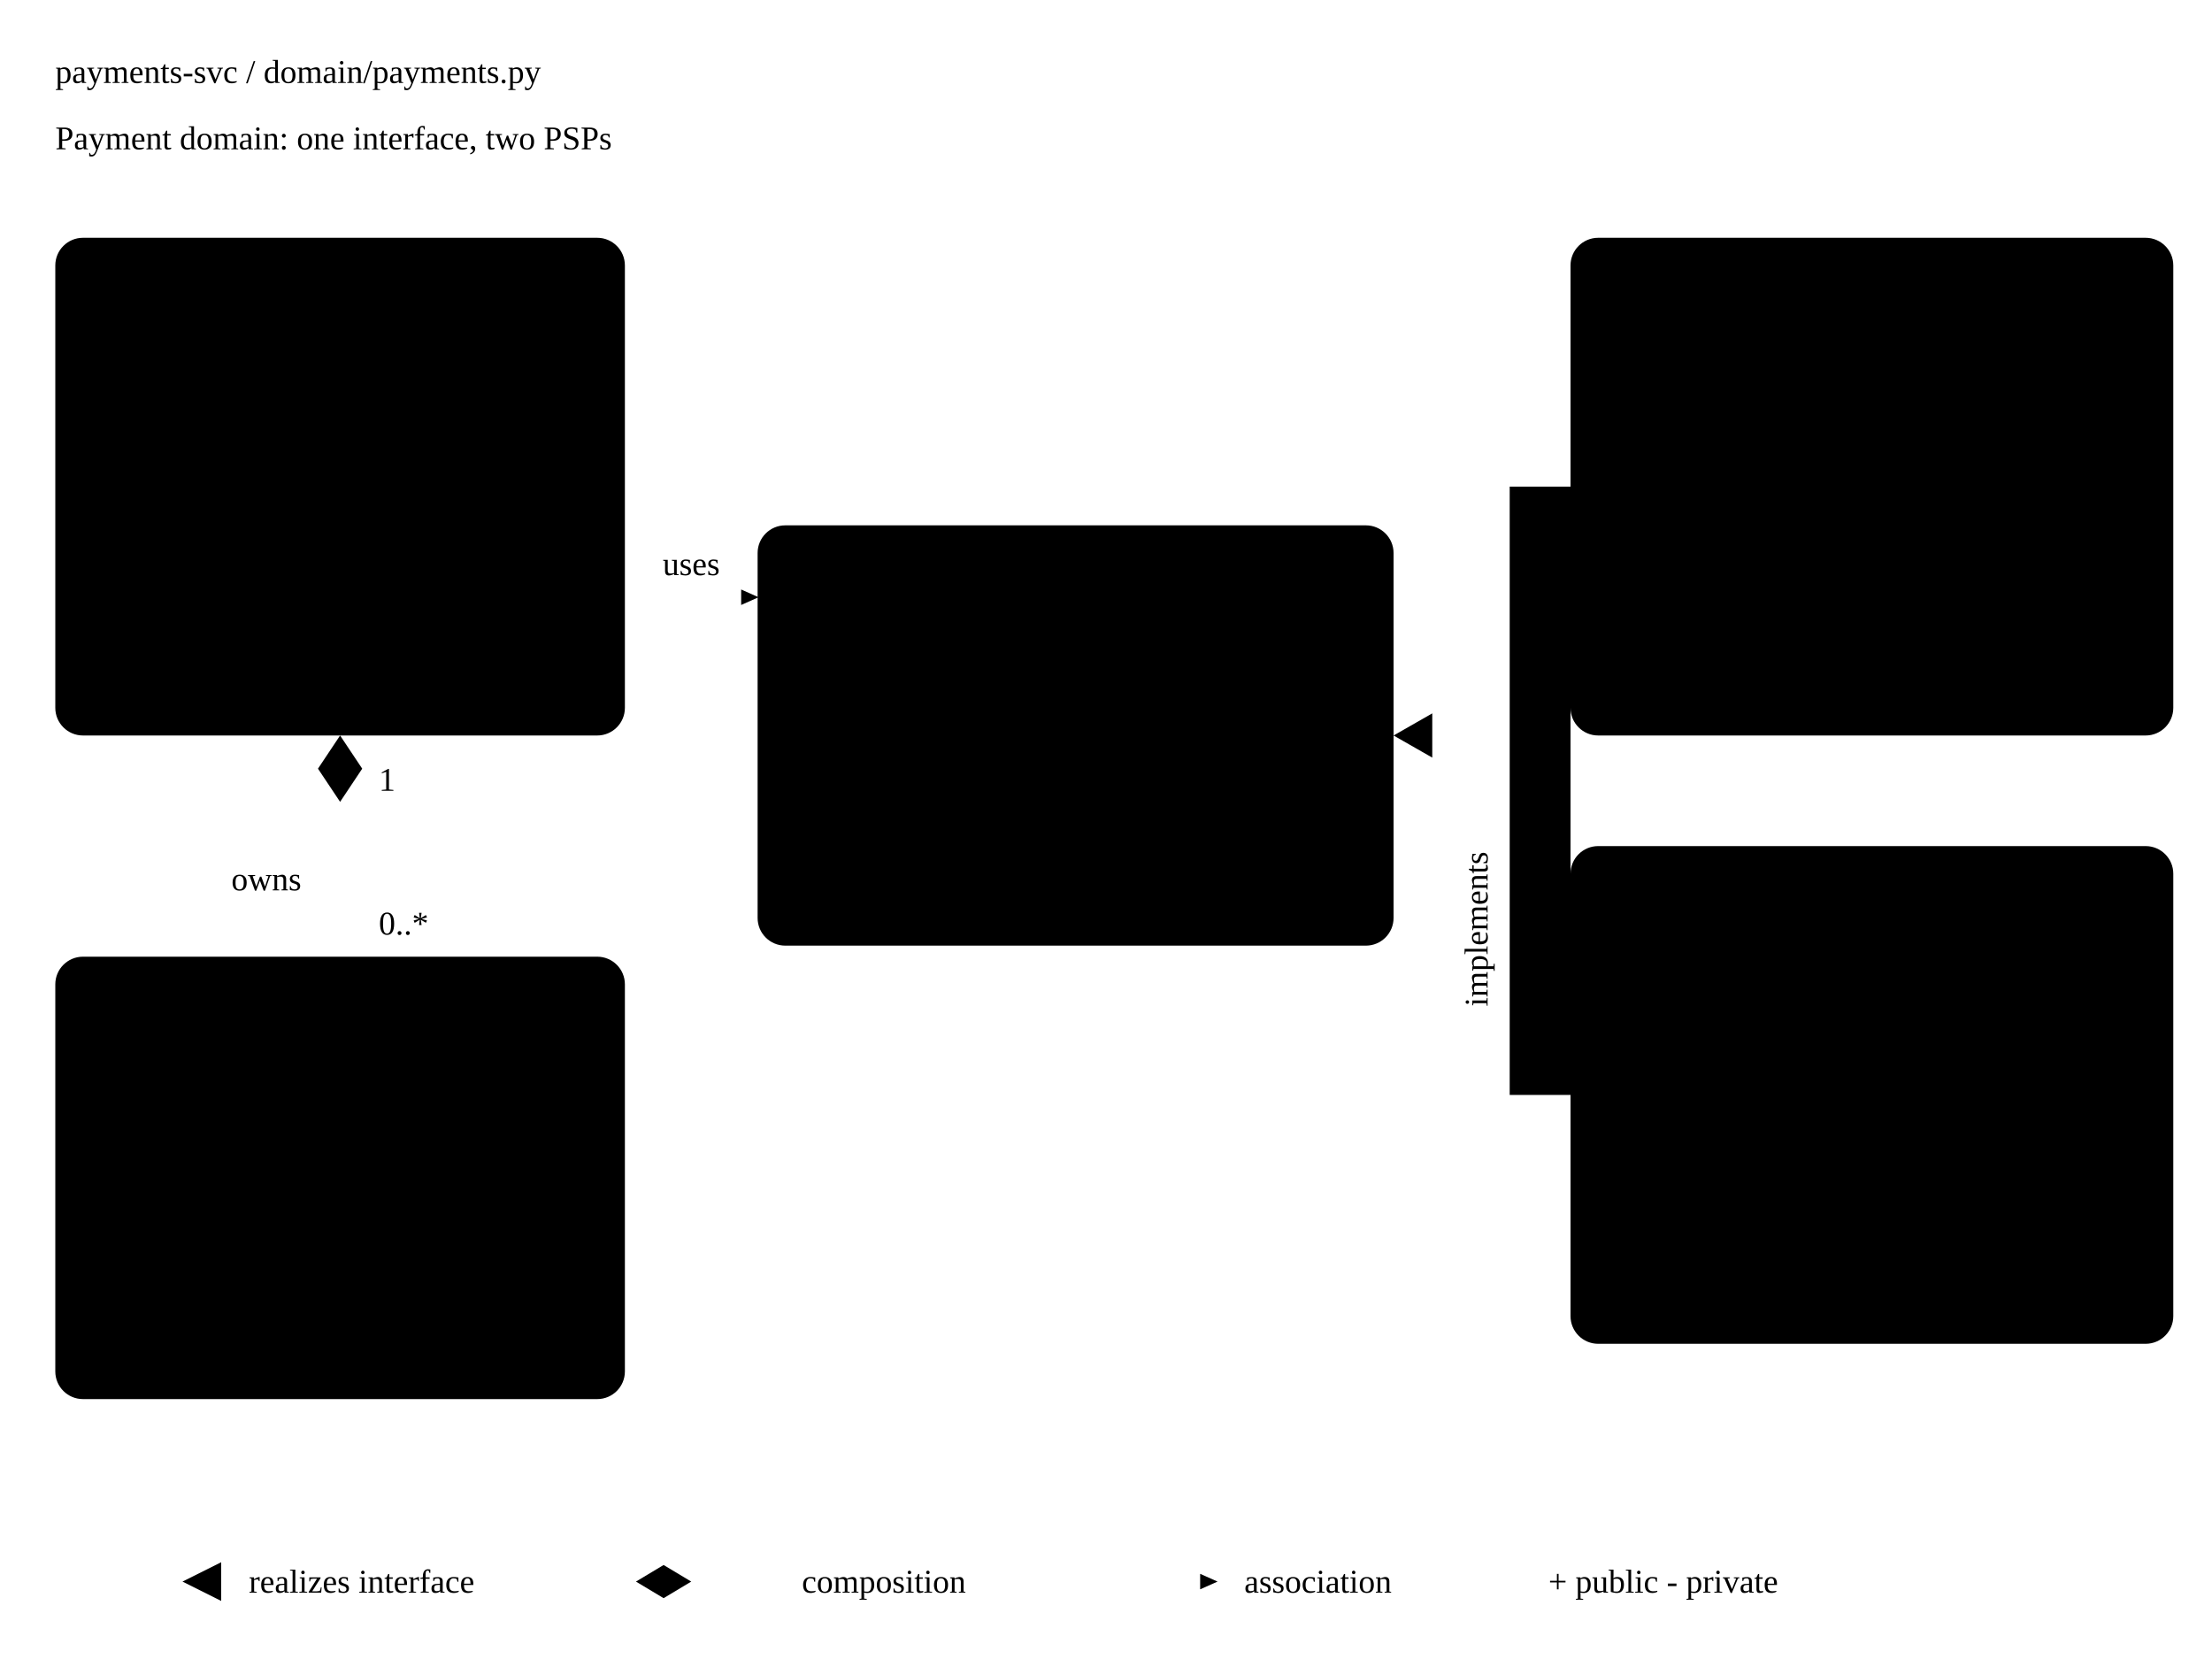
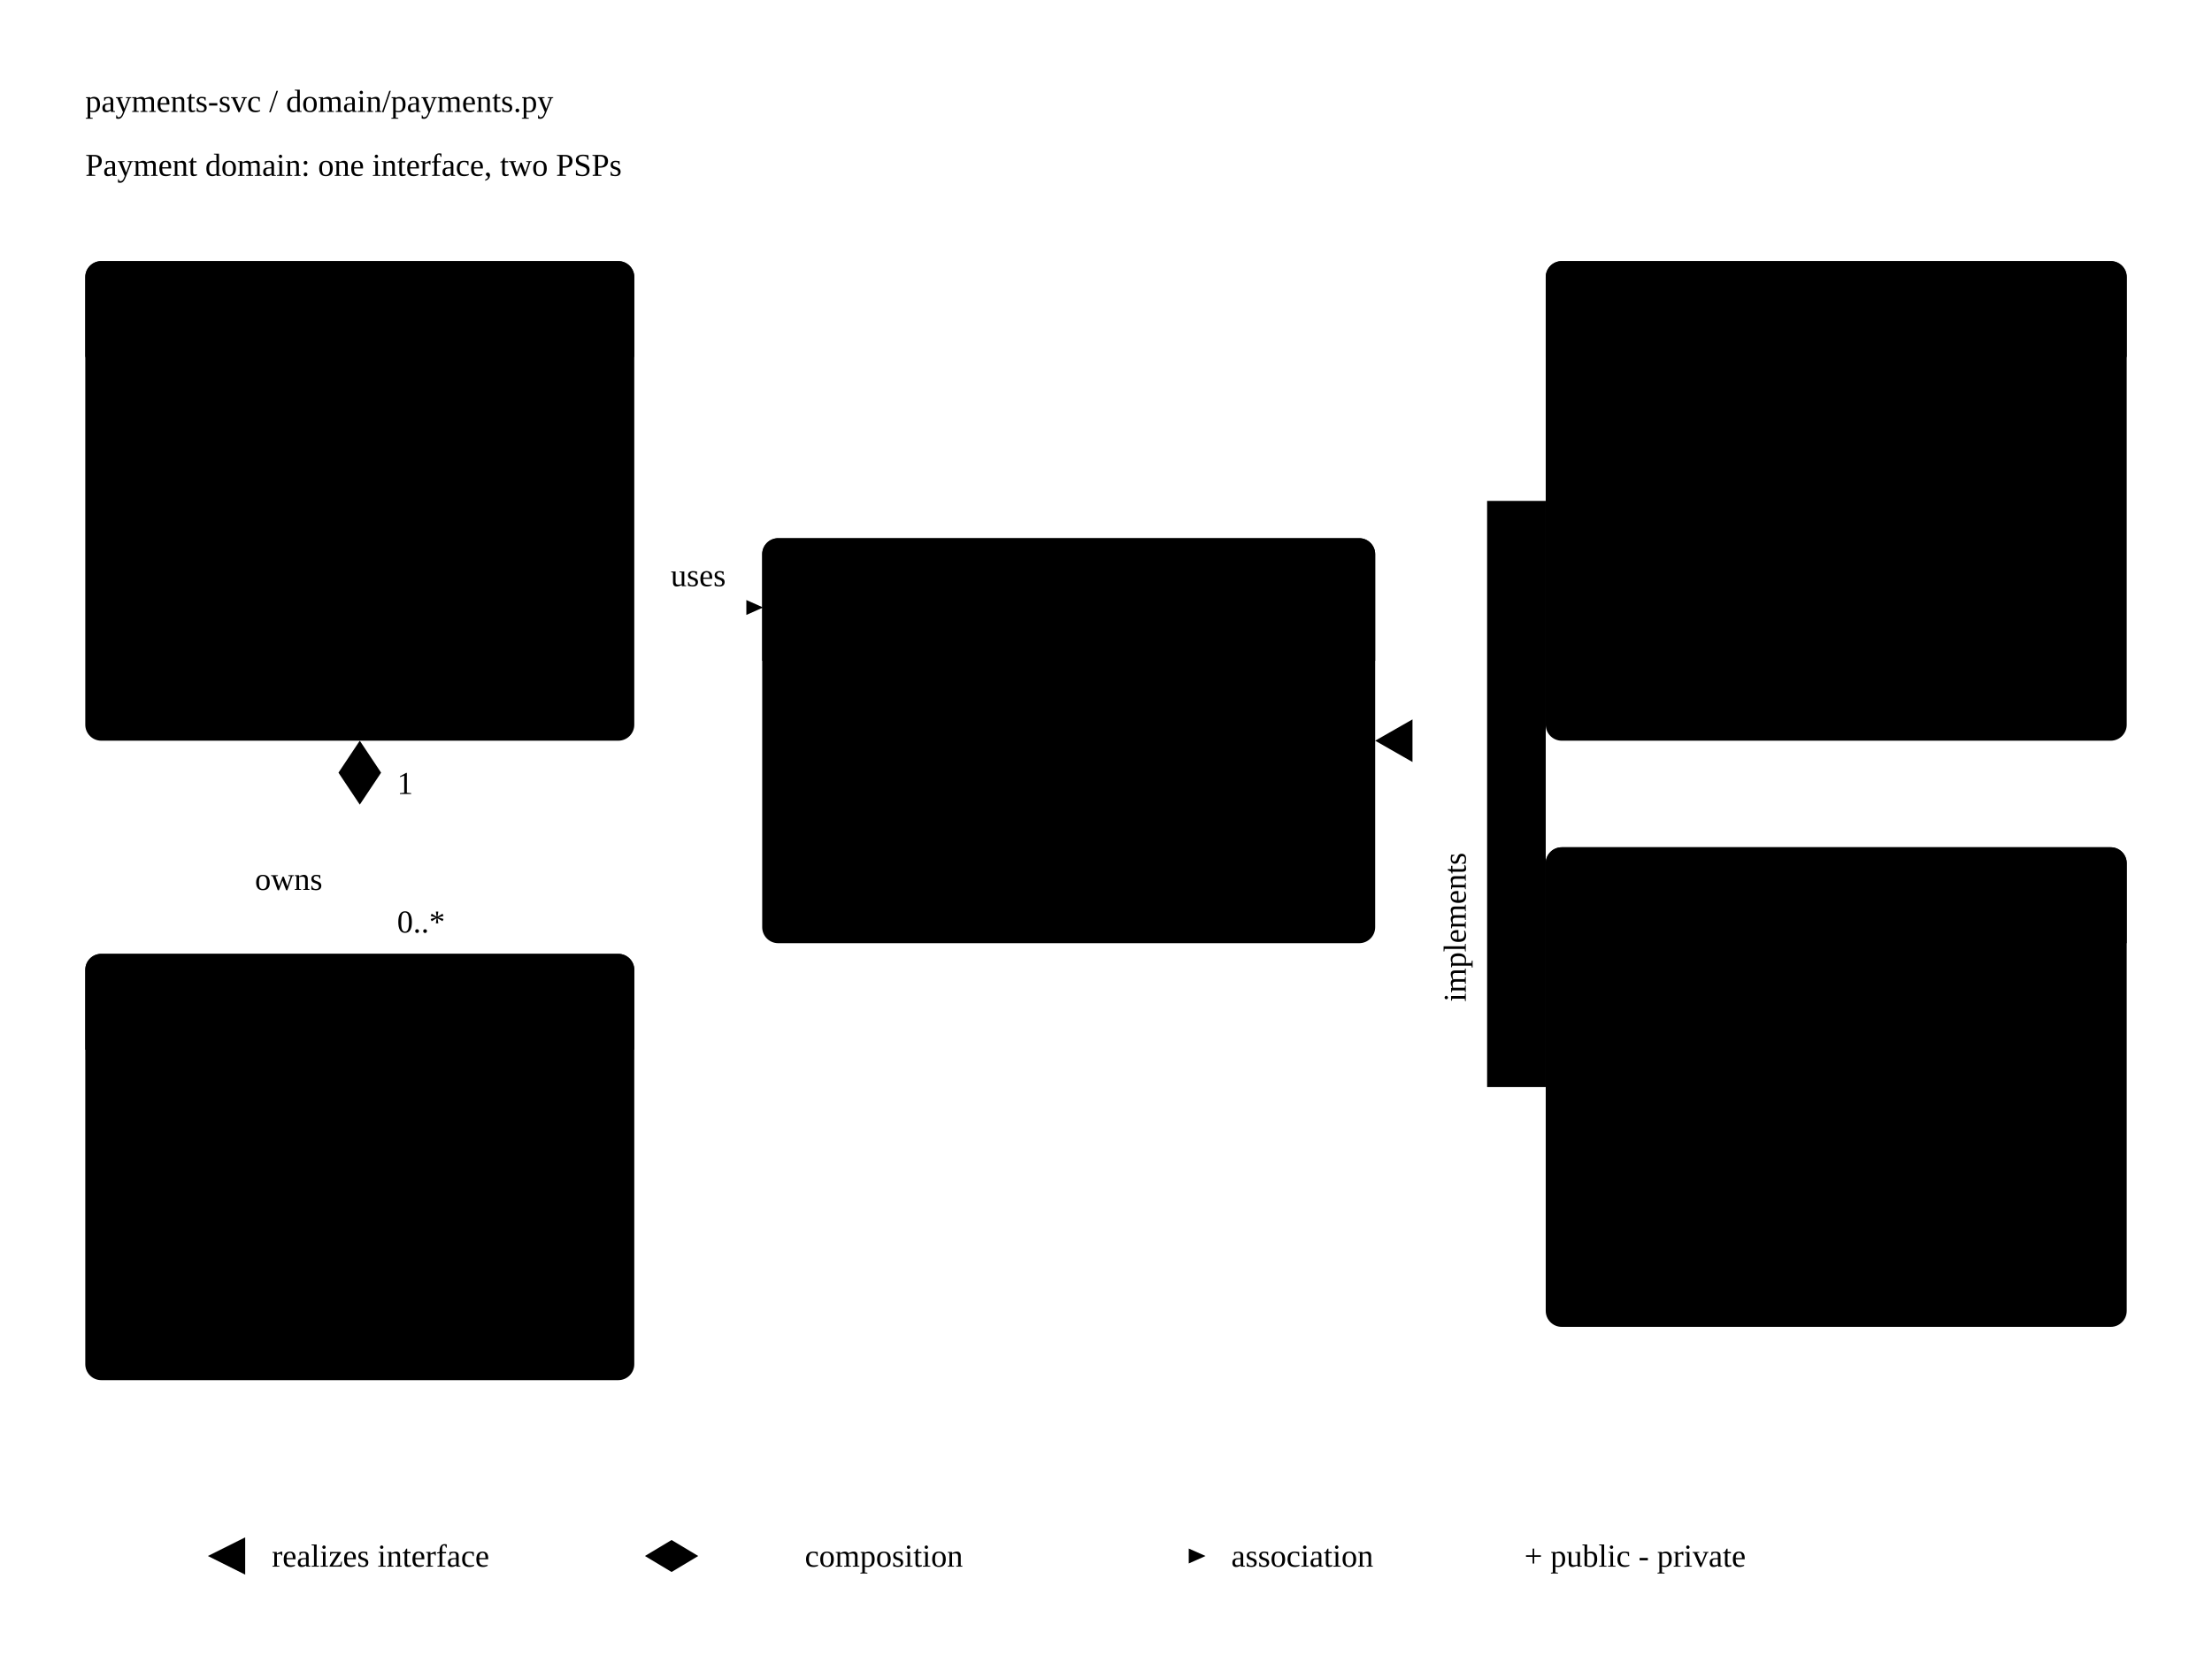
- <svg xmlns="http://www.w3.org/2000/svg" class="hd" viewBox="0 0 800 600" role="img" aria-label="UML class diagram of a payment domain: StripeProcessor and AdyenProcessor implement the PaymentProcessor interface, Payment uses it and owns zero or more Refunds">
+ <svg xmlns="http://www.w3.org/2000/svg" class="hd" viewBox="-12 -12 830 624" role="img" aria-label="UML class diagram of a payment domain: StripeProcessor and AdyenProcessor implement the PaymentProcessor interface, Payment uses it and owns zero or more Refunds">
  <defs>
    <marker id="class-diagram-d1-ah" viewBox="0 0 10 10" refX="8.5" refY="5" markerWidth="7" markerHeight="7" orient="auto-start-reverse">
      <path d="M0,1 L9,5 L0,9 z" class="d-fillink" />
    </marker>
  </defs>
  <text class="d-k" x="20" y="30">payments-svc / domain/payments.py</text>
  <text class="d-h" x="20" y="54">Payment domain: one interface, two PSPs</text>
-   <rect class="d-box g3" x="274" y="190" width="230" height="152" rx="10" />
-   <path class="d-line" d="M274,236 H504 M274,250 H504" />
+   <rect class="d-box" x="274" y="190" width="230" height="152" rx="6" />
+   <path class="d-band" d="M274,236 V196 A6,6 0 0 1 280,190 H498 A6,6 0 0 1 504,196 V236 Z" />
+   <path class="d-line" d="M274,250 H504" />
  <text class="d-s" x="389.0" y="207" text-anchor="middle">«interface»</text>
  <text class="d-t" x="389.0" y="226" text-anchor="middle">PaymentProcessor</text>
  <text class="d-m" x="286" y="270">+ authorize(p): AuthId</text>
  <text class="d-m" x="286" y="290">+ capture(id): Result</text>
  <text class="d-m" x="286" y="310">+ refund(id, amt): Result</text>
  <text class="d-m" x="286" y="330">+ parse_webhook(raw): Event</text>
-   <rect class="d-box g2" x="568" y="86" width="218" height="180" rx="10" />
-   <path class="d-line" d="M568,122 H786 M568,174 H786" />
+   <rect class="d-box" x="568" y="86" width="218" height="180" rx="6" />
+   <path class="d-band" d="M568,122 V92 A6,6 0 0 1 574,86 H780 A6,6 0 0 1 786,92 V122 Z" />
+   <path class="d-line" d="M568,174 H786" />
  <text class="d-t" x="684" y="109" text-anchor="middle">StripeProcessor</text>
  <image class="d-logo" data-logo="stripe.com" data-name="Stripe" x="578" y="92" width="24" height="24" />
  <text class="d-m" x="580" y="142">- client: StripeClient</text>
  <text class="d-m" x="580" y="162">- api_key: Secret</text>
  <text class="d-m" x="580" y="194">+ authorize(p): AuthId</text>
  <text class="d-m" x="580" y="214">+ capture(id): Result</text>
  <text class="d-m" x="580" y="234">+ refund(id, amt): Result</text>
  <text class="d-m" x="580" y="254">+ parse_webhook(raw): Event</text>
-   <rect class="d-box g4" x="568" y="306" width="218" height="180" rx="10" />
-   <path class="d-line" d="M568,342 H786 M568,394 H786" />
+   <rect class="d-box" x="568" y="306" width="218" height="180" rx="6" />
+   <path class="d-band" d="M568,342 V312 A6,6 0 0 1 574,306 H780 A6,6 0 0 1 786,312 V342 Z" />
+   <path class="d-line" d="M568,394 H786" />
  <text class="d-t" x="684" y="329" text-anchor="middle">AdyenProcessor</text>
  <image class="d-logo" data-logo="adyen.com" data-name="Adyen" x="578" y="312" width="24" height="24" />
  <text class="d-m" x="580" y="362">- merchant: str</text>
  <text class="d-m" x="580" y="382">- hmac_key: Secret</text>
  <text class="d-m" x="580" y="414">+ authorize(p): AuthId</text>
  <text class="d-m" x="580" y="434">+ capture(id): Result</text>
  <text class="d-m" x="580" y="454">+ refund(id, amt): Result</text>
  <text class="d-m" x="580" y="474">+ parse_webhook(raw): Event</text>
-   <rect class="d-box g1" x="20" y="86" width="206" height="180" rx="10" />
-   <path class="d-line" d="M20,122 H226 M20,214 H226" />
+   <rect class="d-box" x="20" y="86" width="206" height="180" rx="6" />
+   <path class="d-band" d="M20,122 V92 A6,6 0 0 1 26,86 H220 A6,6 0 0 1 226,92 V122 Z" />
+   <path class="d-line" d="M20,214 H226" />
  <text class="d-t" x="123.0" y="109" text-anchor="middle">Payment</text>
  <text class="d-m" x="32" y="142">- id: UUID</text>
  <text class="d-m" x="32" y="162">- amount: Money</text>
  <text class="d-m" x="32" y="182">- status: PaymentStatus</text>
  <text class="d-m" x="32" y="202">- psp_ref: str</text>
  <text class="d-m" x="32" y="234">+ capture(): Result</text>
  <text class="d-m" x="32" y="254">+ refund(amt): Refund</text>
-   <rect class="d-box g5" x="20" y="346" width="206" height="160" rx="10" />
-   <path class="d-line" d="M20,382 H226 M20,474 H226" />
+   <rect class="d-box" x="20" y="346" width="206" height="160" rx="6" />
+   <path class="d-band" d="M20,382 V352 A6,6 0 0 1 26,346 H220 A6,6 0 0 1 226,352 V382 Z" />
+   <path class="d-line" d="M20,474 H226" />
  <text class="d-t" x="123.0" y="369" text-anchor="middle">Refund</text>
  <text class="d-m" x="32" y="402">- id: UUID</text>
  <text class="d-m" x="32" y="422">- payment_id: UUID</text>
  <text class="d-m" x="32" y="442">- amount: Money</text>
  <text class="d-m" x="32" y="462">- reason: str</text>
  <text class="d-m" x="32" y="494">+ submit(): Result</text>
  <path class="d-edge dash" d="M568,176 H546 V396 H568 M546,266 H518" />
  <path class="d-fillpaper" d="M504,266.0 L518,258.0 L518,274.0 Z" />
  <text class="d-lab" x="538" y="336.0" text-anchor="middle" transform="rotate(-90 538 336.0)">implements</text>
  <path class="d-edge" d="M226,216.0 H274" marker-end="url(#class-diagram-d1-ah)" />
  <text class="d-lab" x="250.0" y="208.0" text-anchor="middle">uses</text>
  <path class="d-fillink" d="M123.0,266 L131.0,278 L123.0,290 L115.0,278 Z" />
  <path class="d-edge" d="M123.0,290 V346" />
  <text class="d-s" x="137.0" y="286">1</text>
  <text class="d-s" x="137.0" y="338">0..*</text>
  <text class="d-lab" x="109.0" y="322.0" text-anchor="end">owns</text>
  <path class="d-line" d="M20,548 H780" />
  <path class="d-edge dash" d="M30,572 H66" />
  <path class="d-fillpaper" d="M66,572 L80,565 L80,579 Z" />
  <text class="d-s" x="90" y="576">realizes interface</text>
  <path class="d-fillink" d="M230,572 L240,566 L250,572 L240,578 Z" />
  <path class="d-edge" d="M250,572 H280" />
  <text class="d-s" x="290" y="576">composition</text>
  <path class="d-edge" d="M400,572 H440" marker-end="url(#class-diagram-d1-ah)" />
  <text class="d-s" x="450" y="576">association</text>
  <text class="d-m" x="560" y="576">+ public   - private</text>
</svg>
